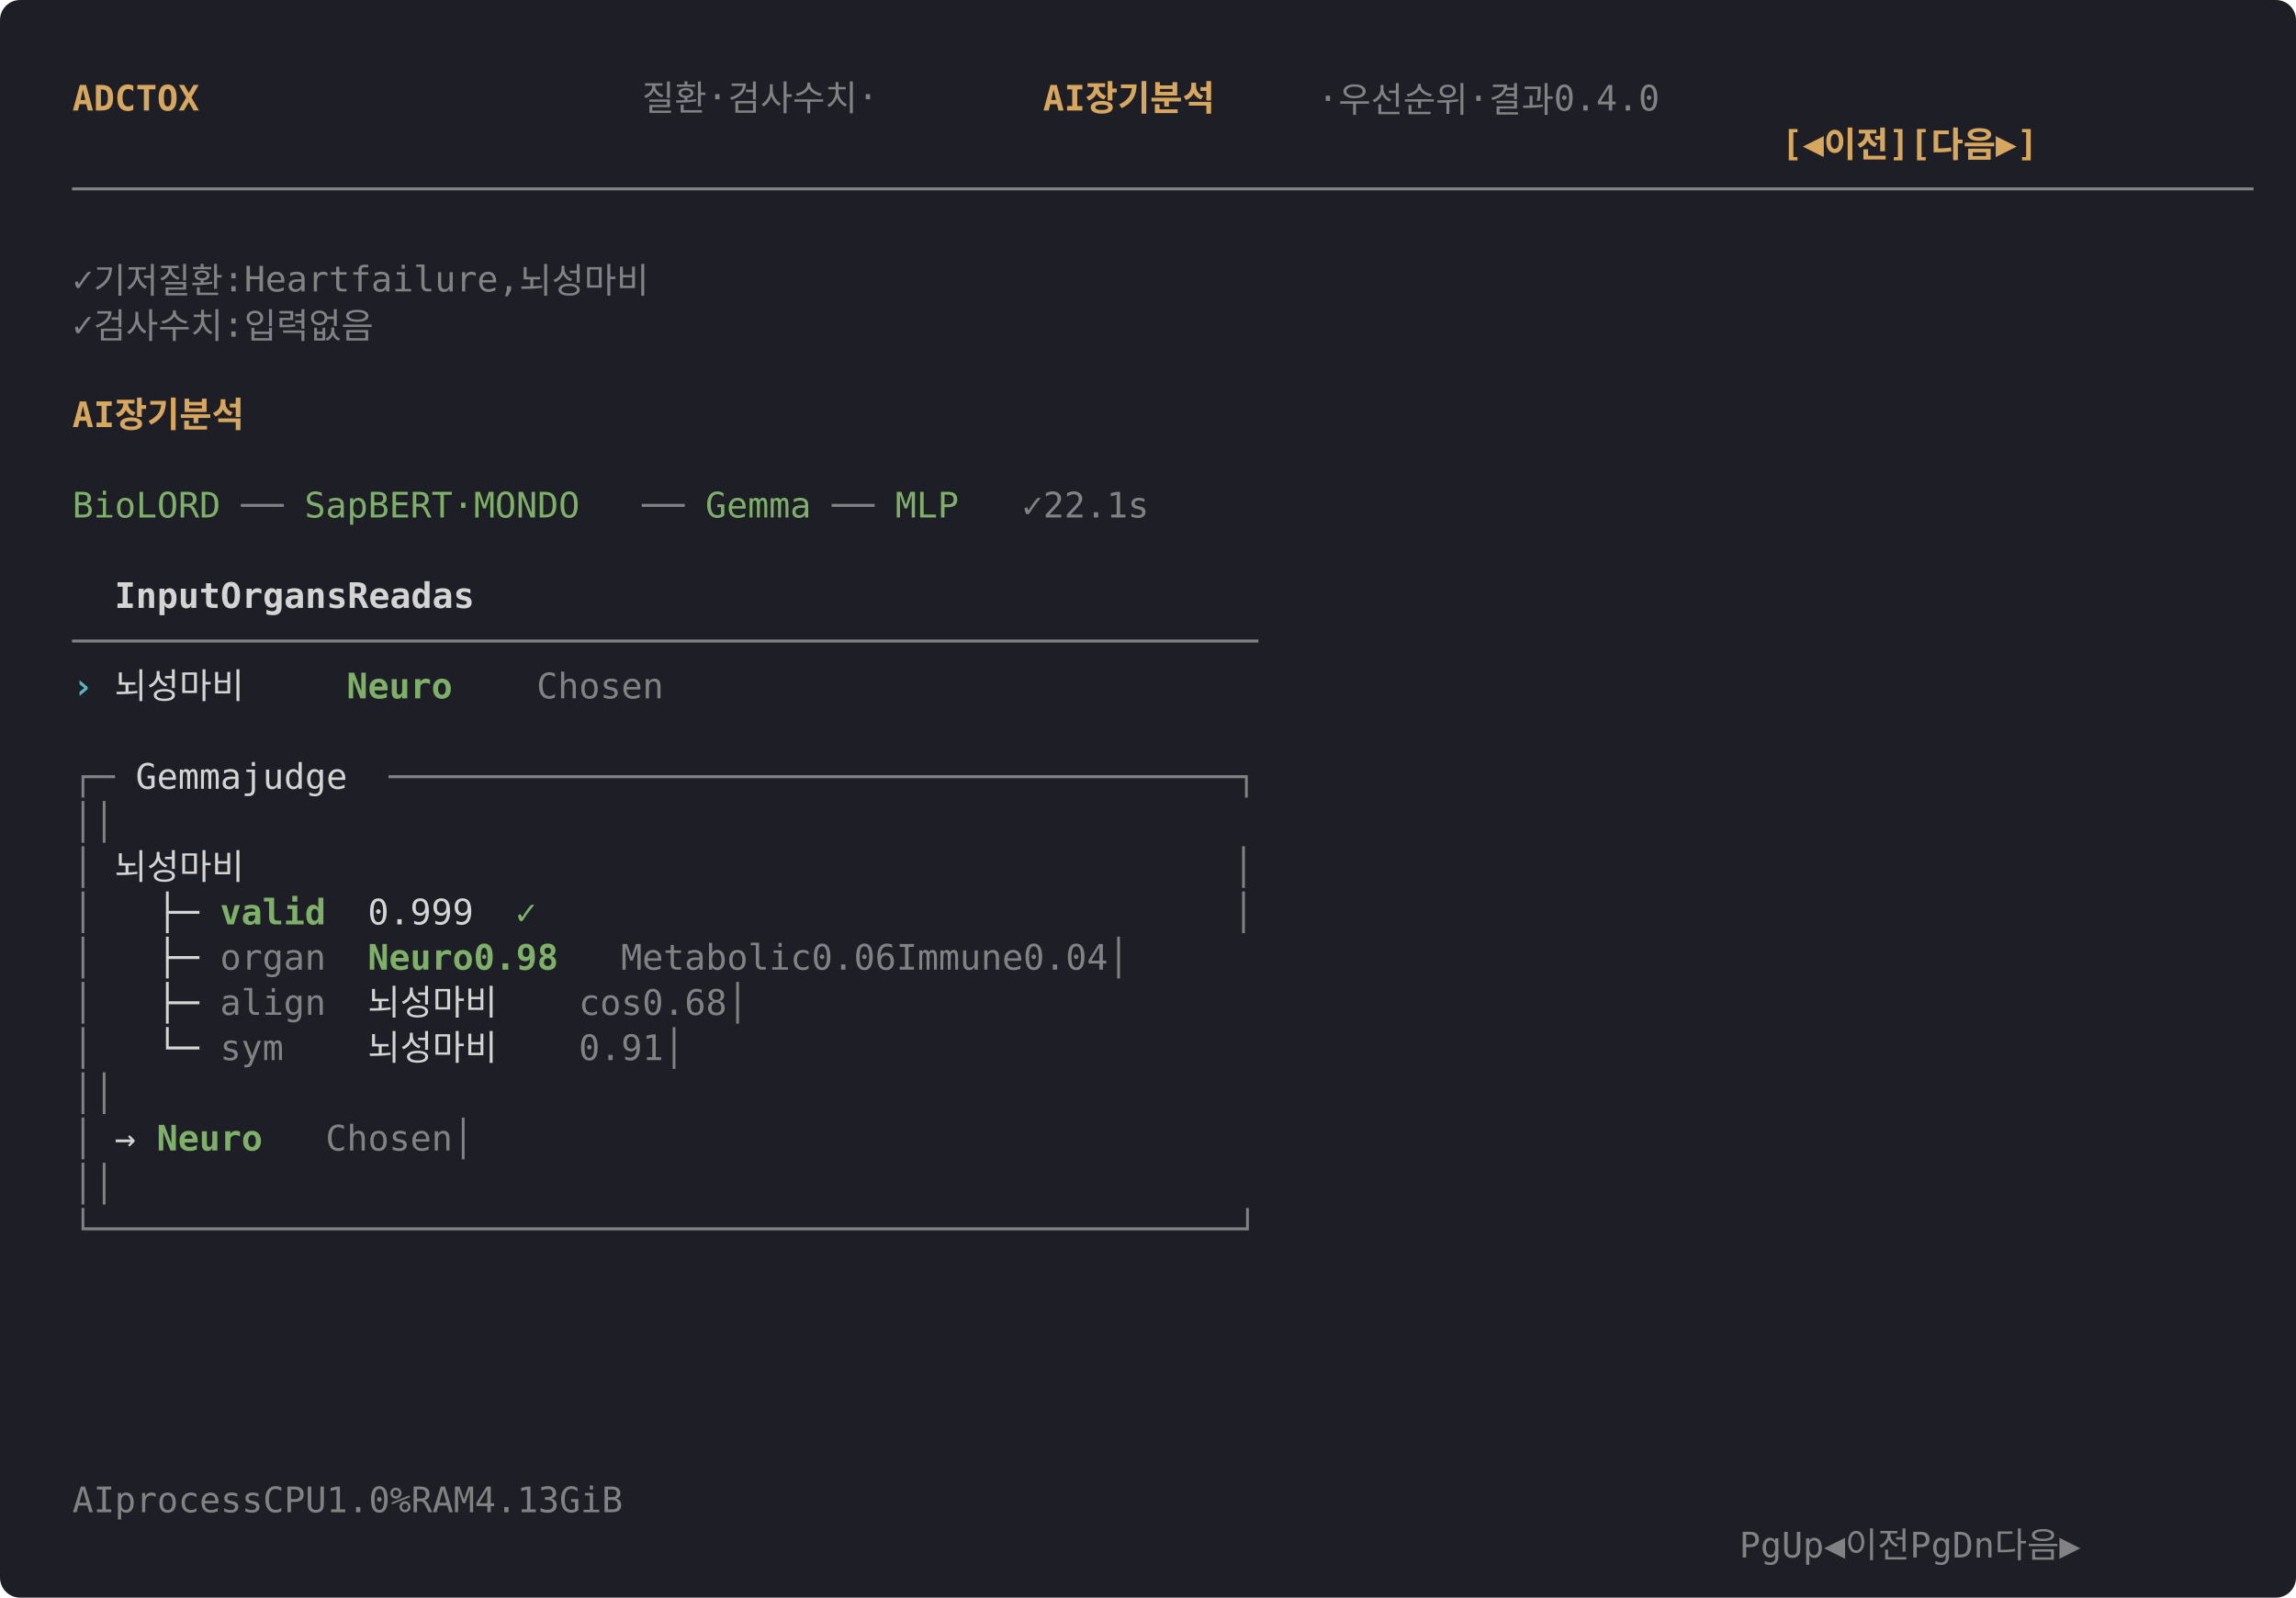
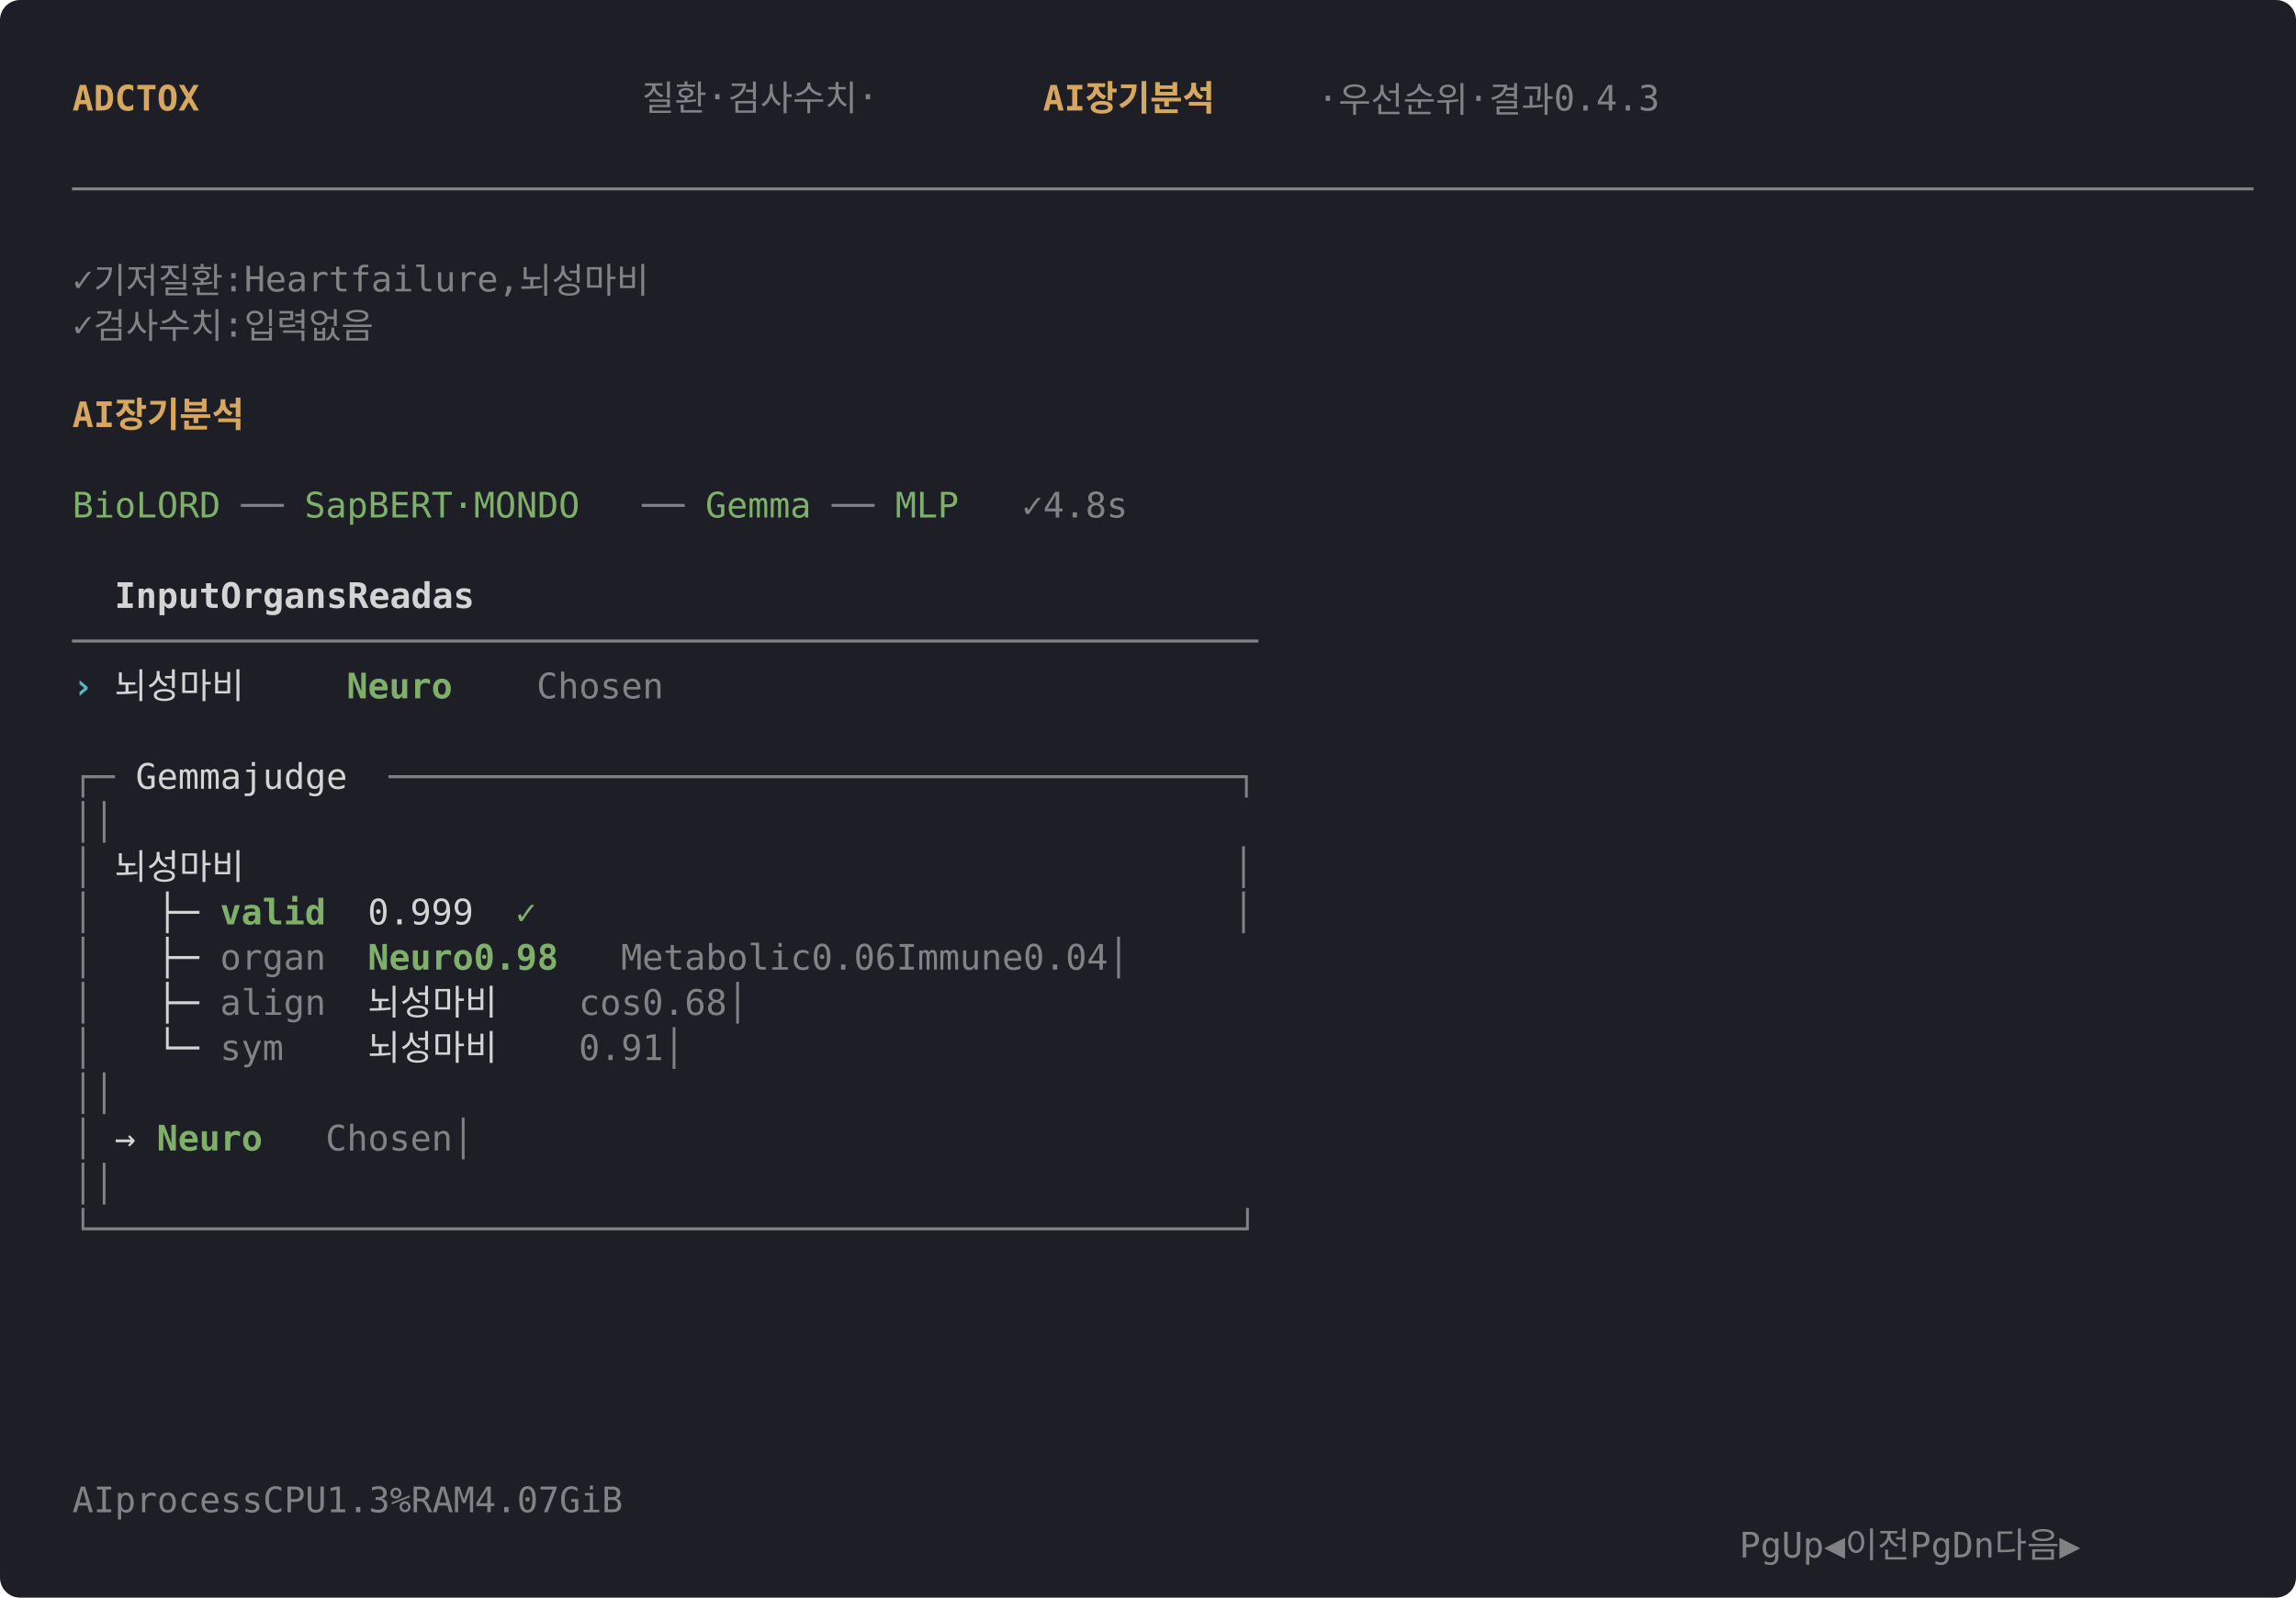
<svg xmlns="http://www.w3.org/2000/svg" width="914" height="636" font-family="DejaVu Sans Mono, Menlo, Consolas, monospace" font-size="14">
  <rect width="100%" height="100%" rx="8" fill="#1e1f26" />
  <text x="28.8 37.2 45.6 54.0 62.4 70.8" y="44" fill="#d7a65f" font-weight="bold">ADCTOX</text>
  <text x="255.6 272.4 297.6 314.4 331.2 356.4 373.2 398.4" y="44" fill="#d4d4d4" opacity="0.55">질환·검사수치·</text>
  <text x="415.2 423.6 440.4 457.2 482.4 499.2" y="44" fill="#d7a65f" font-weight="bold">AI장기분석</text>
-   <text x="524.4 541.2 558.0 574.8 591.6 616.8 633.6 650.4 852.0 860.4 868.8 877.2 885.6" y="44" fill="#d4d4d4" opacity="0.55">·우선순위·결과0.4.0</text>
-   <text x="709.2 726.0 742.8 759.6 784.8 801.6 818.4 835.2 860.4 877.2" y="62" fill="#d7a65f" font-weight="bold">[◀이전][다음▶]</text>
+   <text x="524.4 541.2 558.0 574.8 591.6 616.8 633.6 650.4 852.0 860.4 868.8 877.2 885.6" y="44" fill="#d4d4d4" opacity="0.55">·우선순위·결과0.4.3</text>
  <text x="28.8 37.2 45.6 54.0 62.4 70.8 79.2 87.6 96.0 104.4 112.8 121.2 129.6 138.0 146.4 154.8 163.2 171.6 180.0 188.4 196.8 205.2 213.6 222.0 230.4 238.8 247.2 255.6 264.0 272.4 280.8 289.2 297.6 306.0 314.4 322.8 331.2 339.6 348.0 356.4 364.8 373.2 381.6 390.0 398.4 406.8 415.2 423.6 432.0 440.4 448.8 457.2 465.6 474.0 482.4 490.8 499.2 507.6 516.0 524.4 532.8 541.2 549.6 558.0 566.4 574.8 583.2 591.6 600.0 608.4 616.8 625.2 633.6 642.0 650.4 658.8 667.2 675.6 684.0 692.4 700.8 709.2 717.6 726.0 734.4 742.8 751.2 759.6 768.0 776.4 784.8 793.2 801.6 810.0 818.4 826.8 835.2 843.6 852.0 860.4 868.8 877.2 885.6" y="80" fill="#d4d4d4" opacity="0.55">───────────────────────────────────────────────────────────────────────────────────────────────────────</text>
  <text x="28.8 45.6 62.4 79.2 96.0 112.8 129.6 138.0 146.4 154.8 163.2 180.0 188.4 196.8 205.2 213.6 222.0 230.4 238.8 255.6 272.4 289.2 306.0" y="116" fill="#d4d4d4" opacity="0.55">✓기저질환:Heartfailure,뇌성마비</text>
  <text x="28.8 45.6 62.4 87.6 104.4 121.2 138.0 154.8 180.0 196.8" y="134" fill="#d4d4d4" opacity="0.55">✓검사수치:입력없음</text>
  <text x="28.8 37.2 54.0 70.8 96.0 112.8" y="170" fill="#d7a65f" font-weight="bold">AI장기분석</text>
  <text x="28.8 37.2 45.6 54.0 62.4 70.8 79.2" y="206" fill="#7fb069">BioLORD</text>
  <text x="96.0 104.4" y="206" fill="#d4d4d4" opacity="0.55">──</text>
  <text x="121.2 129.6 138.0 146.4 154.8 163.2 171.6 188.4 205.2 213.6 222.0 230.4 238.8" y="206" fill="#7fb069">SapBERT·MONDO</text>
  <text x="255.6 264.0" y="206" fill="#d4d4d4" opacity="0.55">──</text>
  <text x="280.8 289.2 297.6 306.0 314.4" y="206" fill="#7fb069">Gemma</text>
  <text x="331.2 339.6" y="206" fill="#d4d4d4" opacity="0.55">──</text>
  <text x="356.4 364.8 373.2" y="206" fill="#7fb069">MLP</text>
-   <text x="406.8 423.6 432.0 440.4 448.8 465.6" y="206" fill="#d4d4d4" opacity="0.55">✓22.1s</text>
+   <text x="406.8 423.6 432.0 440.4 457.2" y="206" fill="#d4d4d4" opacity="0.55">✓4.8s</text>
  <text x="45.6 54.0 62.4 70.8 79.2 138.0 146.4 154.8 163.2 171.6 180.0 213.6 222.0 230.4 238.8 255.6 264.0" y="242" fill="#d4d4d4" font-weight="bold">InputOrgansReadas</text>
  <text x="28.8 37.2 45.6 54.0 62.4 70.8 79.2 87.6 96.0 104.4 112.8 121.2 129.6 138.0 146.4 154.8 163.2 171.6 180.0 188.4 196.8 205.2 213.6 222.0 230.4 238.8 247.2 255.6 264.0 272.4 280.8 289.2 297.6 306.0 314.4 322.8 331.2 339.6 348.0 356.4 364.8 373.2 381.6 390.0 398.4 406.8 415.2 423.6 432.0 440.4 448.8 457.2 465.6 474.0 482.4 490.8" y="260" fill="#d4d4d4" opacity="0.55">────────────────────────────────────────────────────────</text>
  <text x="28.8" y="278" fill="#56b6c2" font-weight="bold">›</text>
  <text x="45.6 62.4 79.2 96.0" y="278" fill="#d4d4d4">뇌성마비</text>
  <text x="138.0 146.4 154.8 163.2 171.6" y="278" fill="#7fb069" font-weight="bold">Neuro</text>
  <text x="213.6 222.0 230.4 238.8 247.2 255.6" y="278" fill="#d4d4d4" opacity="0.55">Chosen</text>
  <text x="28.8 37.2" y="314" fill="#d4d4d4" opacity="0.55">┌─</text>
  <text x="54.0 62.4 70.8 79.2 87.6 104.4 112.8 121.2 129.6 138.0" y="314" fill="#d4d4d4">Gemmajudge</text>
  <text x="154.8 163.2 171.6 180.0 188.4 196.8 205.2 213.6 222.0 230.4 238.8 247.2 255.6 264.0 272.4 280.8 289.2 297.6 306.0 314.4 322.8 331.2 339.6 348.0 356.4 364.8 373.2 381.6 390.0 398.4 406.8 415.2 423.6 432.0 440.4 448.8 457.2 465.6 474.0 482.4 490.8" y="314" fill="#d4d4d4" opacity="0.55">────────────────────────────────────────┐</text>
  <text x="28.8 490.8" y="332" fill="#d4d4d4" opacity="0.55">││</text>
  <text x="28.8" y="350" fill="#d4d4d4" opacity="0.55">│</text>
  <text x="45.6 62.4 79.2 96.0" y="350" fill="#d4d4d4">뇌성마비</text>
  <text x="490.8" y="350" fill="#d4d4d4" opacity="0.55">│</text>
  <text x="28.8" y="368" fill="#d4d4d4" opacity="0.55">│</text>
  <text x="62.4 70.8" y="368" fill="#d4d4d4">├─</text>
  <text x="87.6 96.0 104.4 112.8 121.2" y="368" fill="#7fb069" font-weight="bold">valid</text>
  <text x="146.4 154.8 163.2 171.6 180.0" y="368" fill="#d4d4d4">0.999</text>
  <text x="205.2" y="368" fill="#7fb069" font-weight="bold">✓</text>
  <text x="490.8" y="368" fill="#d4d4d4" opacity="0.55">│</text>
  <text x="28.8" y="386" fill="#d4d4d4" opacity="0.55">│</text>
  <text x="62.4 70.8" y="386" fill="#d4d4d4">├─</text>
  <text x="87.6 96.0 104.4 112.8 121.2" y="386" fill="#d4d4d4" opacity="0.55">organ</text>
  <text x="146.4 154.8 163.2 171.6 180.0 196.8 205.2 213.6 222.0" y="386" fill="#7fb069" font-weight="bold">Neuro0.98</text>
  <text x="247.2 255.6 264.0 272.4 280.8 289.2 297.6 306.0 314.4 331.2 339.6 348.0 356.4 381.6 390.0 398.4 406.8 415.2 423.6 440.4 448.8 457.2 465.6 490.8" y="386" fill="#d4d4d4" opacity="0.55">Metabolic0.06Immune0.04│</text>
  <text x="28.8" y="404" fill="#d4d4d4" opacity="0.55">│</text>
  <text x="62.4 70.8" y="404" fill="#d4d4d4">├─</text>
  <text x="87.6 96.0 104.4 112.8 121.2" y="404" fill="#d4d4d4" opacity="0.55">align</text>
  <text x="146.4 163.2 180.0 196.8" y="404" fill="#d4d4d4">뇌성마비</text>
  <text x="230.4 238.8 247.2 264.0 272.4 280.8 289.2 490.8" y="404" fill="#d4d4d4" opacity="0.55">cos0.68│</text>
  <text x="28.8" y="422" fill="#d4d4d4" opacity="0.55">│</text>
  <text x="62.4 70.8" y="422" fill="#d4d4d4">└─</text>
  <text x="87.6 96.0 104.4" y="422" fill="#d4d4d4" opacity="0.55">sym</text>
  <text x="146.4 163.2 180.0 196.8" y="422" fill="#d4d4d4">뇌성마비</text>
  <text x="230.4 238.8 247.2 255.6 490.8" y="422" fill="#d4d4d4" opacity="0.55">0.91│</text>
  <text x="28.8 490.8" y="440" fill="#d4d4d4" opacity="0.55">││</text>
  <text x="28.8" y="458" fill="#d4d4d4" opacity="0.55">│</text>
  <text x="45.6" y="458" fill="#d4d4d4">→</text>
  <text x="62.4 70.8 79.2 87.6 96.0" y="458" fill="#7fb069" font-weight="bold">Neuro</text>
  <text x="129.6 138.0 146.4 154.8 163.2 171.6 490.8" y="458" fill="#d4d4d4" opacity="0.55">Chosen│</text>
  <text x="28.8 490.8" y="476" fill="#d4d4d4" opacity="0.55">││</text>
  <text x="28.8 37.2 45.6 54.0 62.4 70.8 79.2 87.6 96.0 104.4 112.8 121.2 129.6 138.0 146.4 154.8 163.2 171.6 180.0 188.4 196.8 205.2 213.6 222.0 230.4 238.8 247.2 255.6 264.0 272.4 280.8 289.2 297.6 306.0 314.4 322.8 331.2 339.6 348.0 356.4 364.8 373.2 381.6 390.0 398.4 406.8 415.2 423.6 432.0 440.4 448.8 457.2 465.6 474.0 482.4 490.8" y="494" fill="#d4d4d4" opacity="0.55">└──────────────────────────────────────────────────────┘</text>
-   <text x="28.8 37.2 54.0 62.4 70.8 79.2 87.6 96.0 104.4 138.0 146.4 154.8 171.6 180.0 188.4 196.8 230.4 238.8 247.2 264.0 272.4 280.8 289.2 306.0 314.4 322.8" y="602" fill="#d4d4d4" opacity="0.55">AIprocessCPU1.0%RAM4.13GiB</text>
+   <text x="28.8 37.2 54.0 62.4 70.8 79.2 87.6 96.0 104.4 138.0 146.4 154.8 171.6 180.0 188.4 196.8 230.4 238.8 247.2 264.0 272.4 280.8 289.2 306.0 314.4 322.8" y="602" fill="#d4d4d4" opacity="0.55">AIprocessCPU1.3%RAM4.07GiB</text>
  <text x="692.4 700.8 709.2 717.6 734.4 751.2 768.0 810.0 818.4 826.8 835.2 852.0 868.8 894.0" y="620" fill="#d4d4d4" opacity="0.55">PgUp◀이전PgDn다음▶</text>
</svg>
